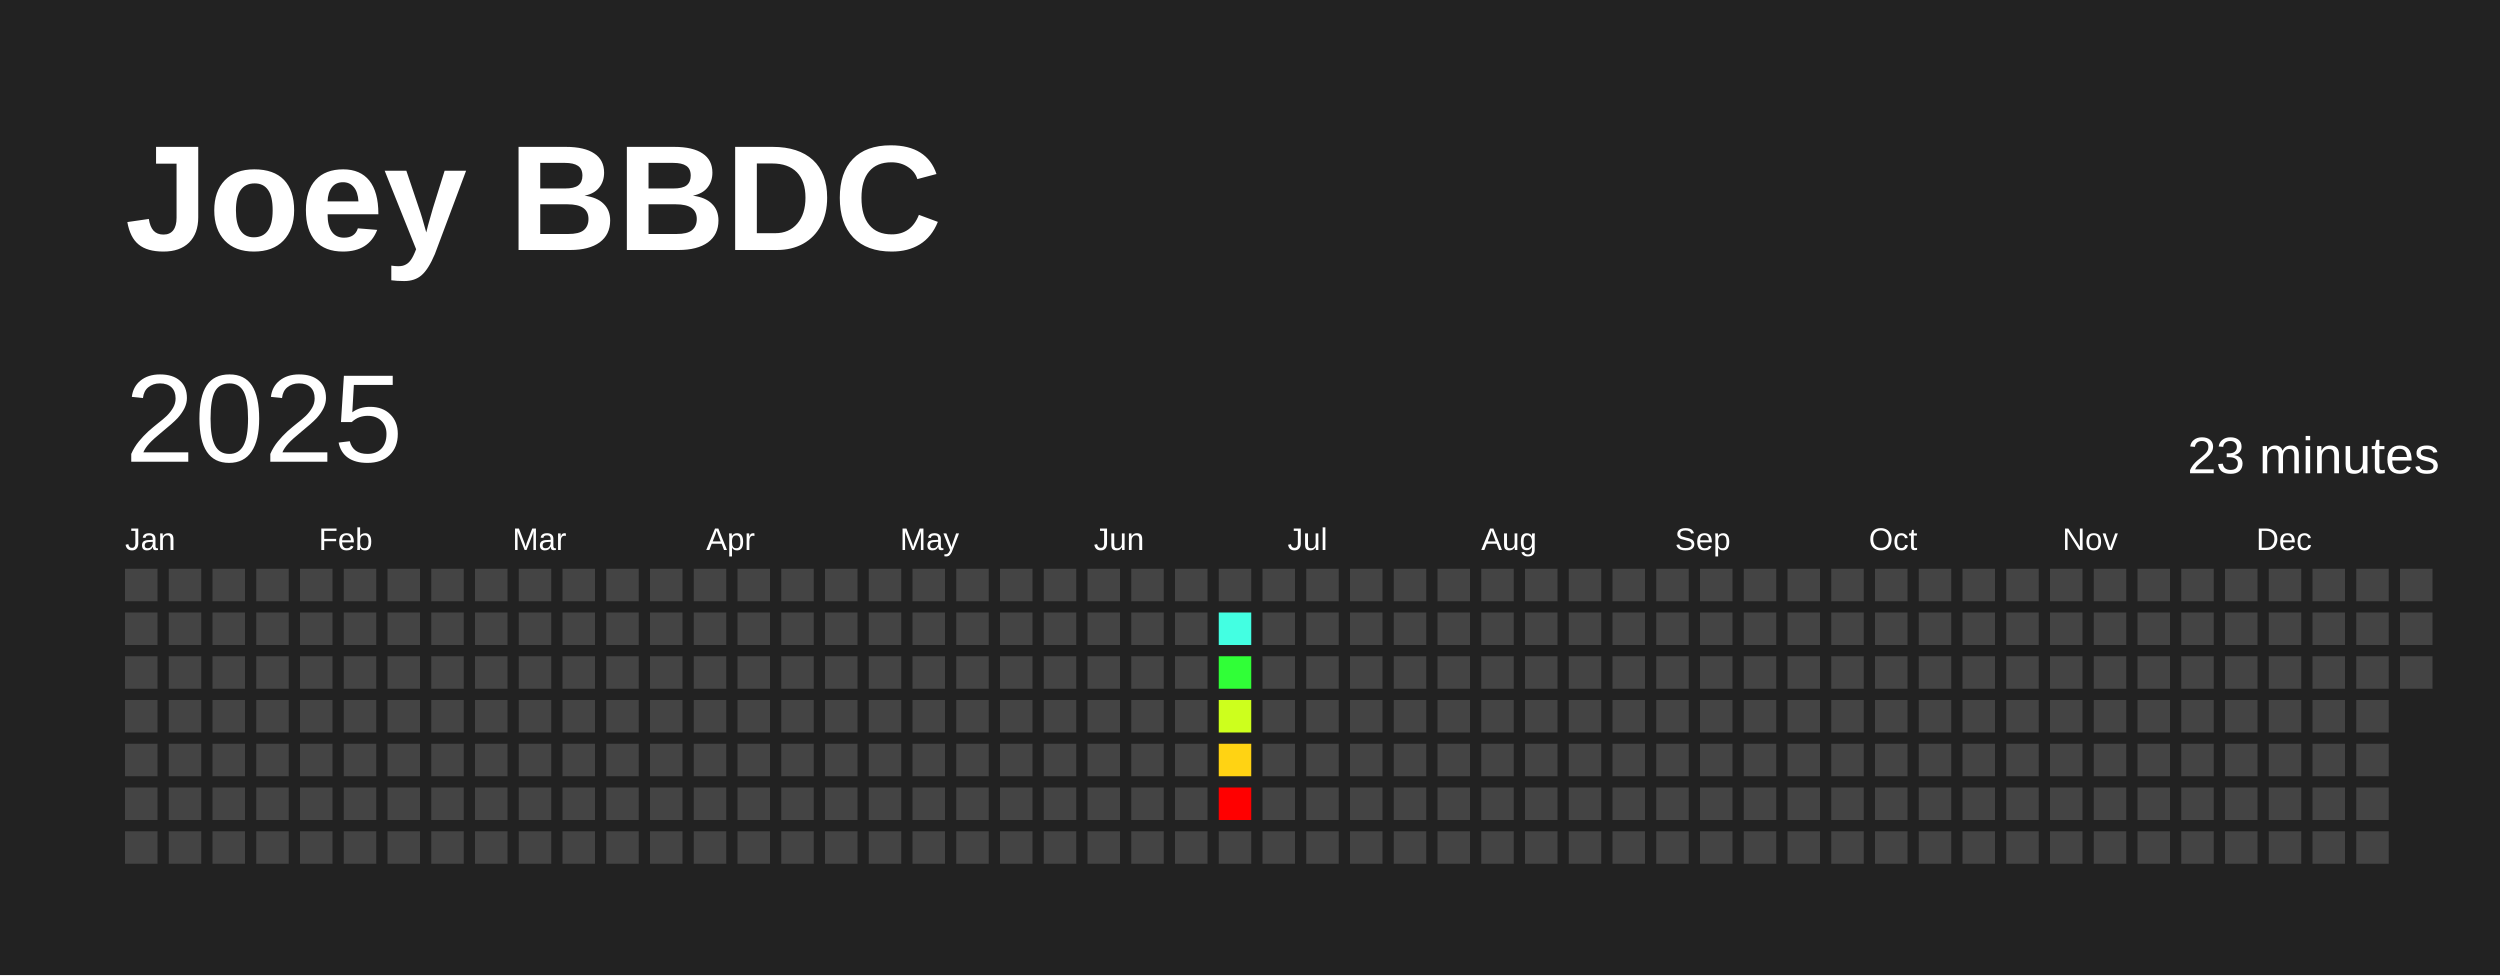
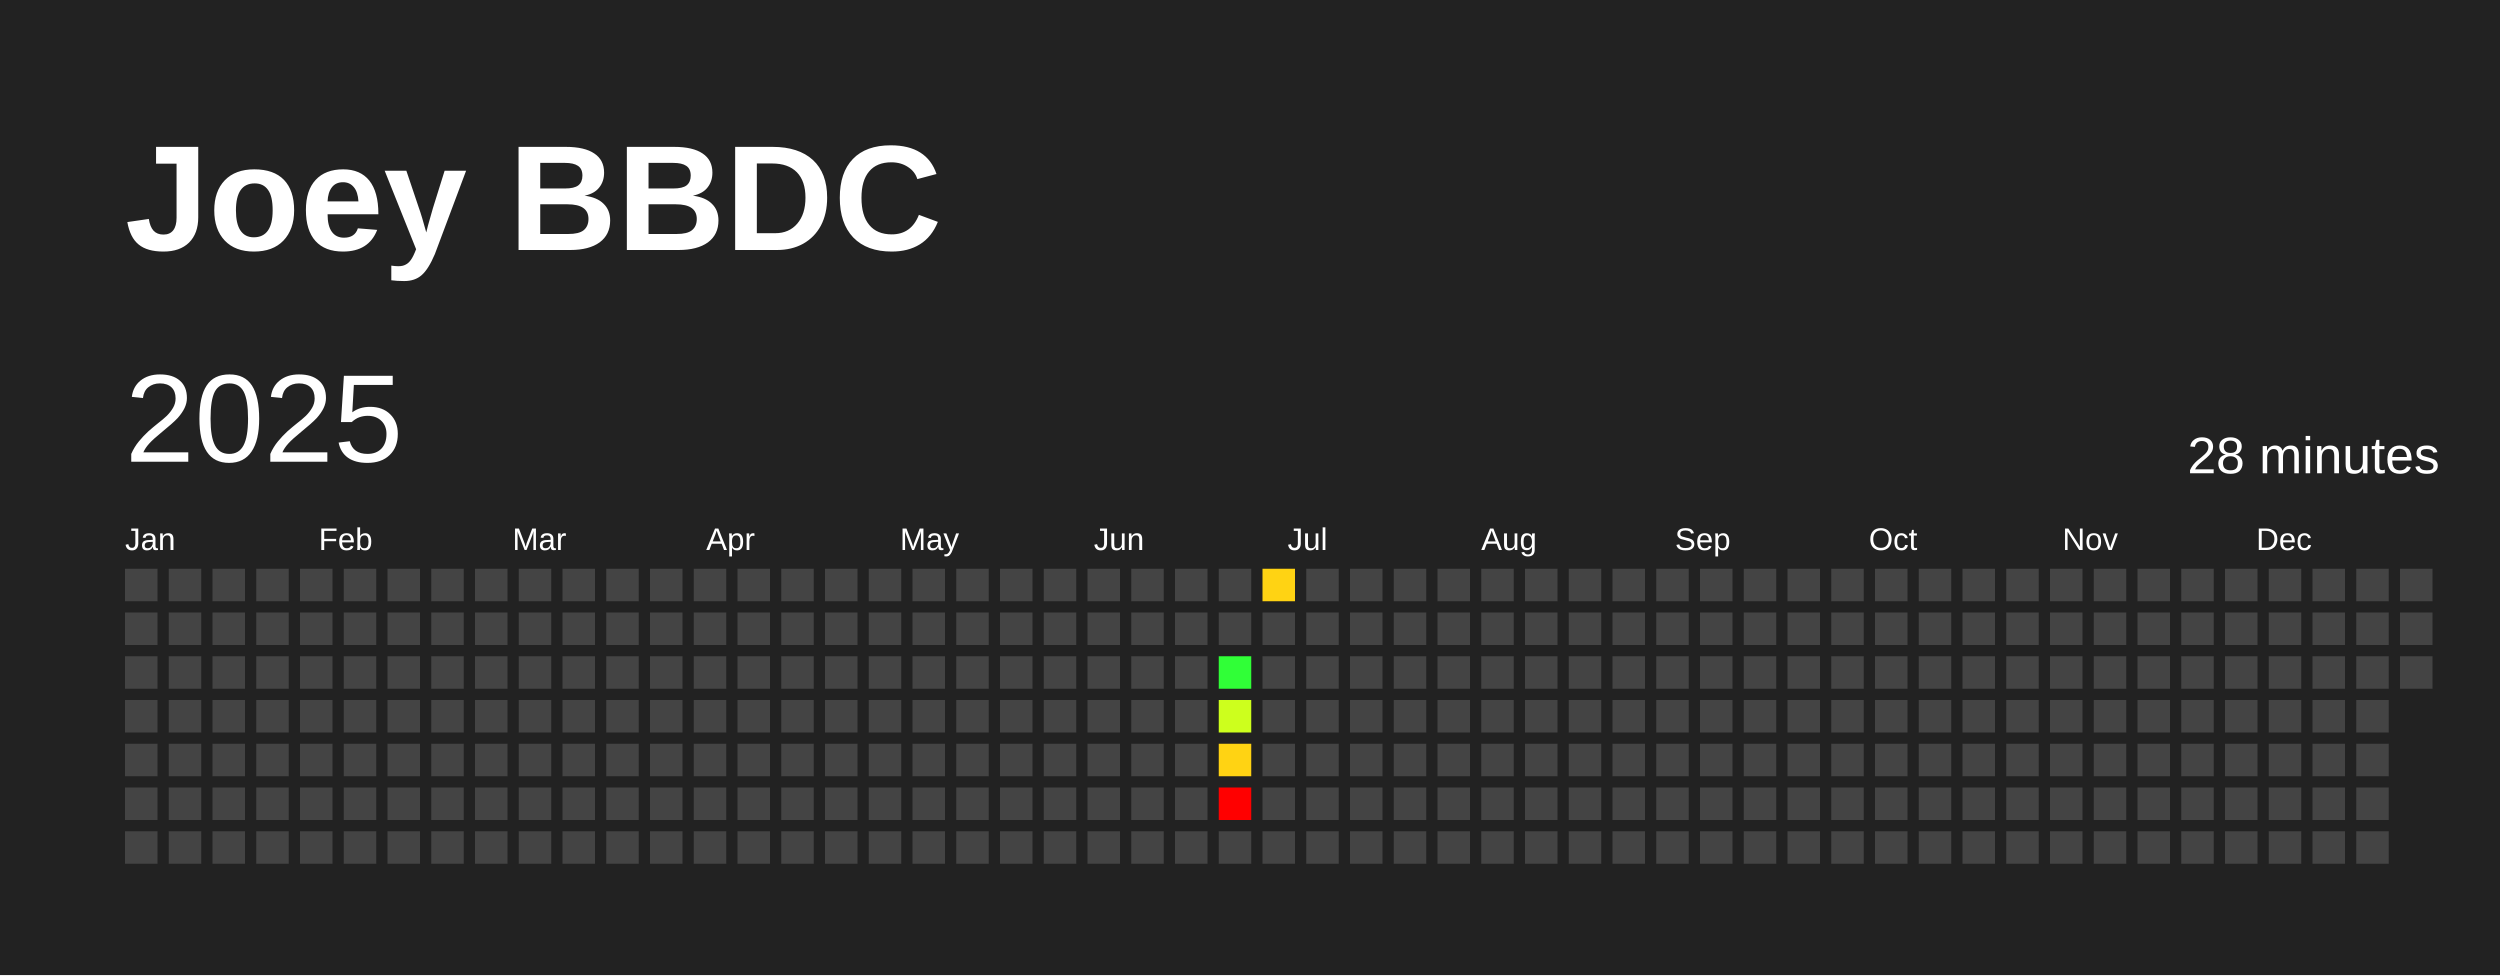
<svg xmlns="http://www.w3.org/2000/svg" baseProfile="full" height="78mm" version="1.1" viewBox="0,0,200,78" width="200mm">
  <defs />
  <rect fill="#222222" height="78" width="200" x="0" y="0" />
  <text fill="#FFFFFF" style="font-size:12px; font-family:Arial; font-weight:bold;" x="10" y="20">Joey BBDC</text>
  <text dominant-baseline="hanging" fill="#FFFFFF" style="font-size:10.0px; font-family:Arial;" x="10" y="30">2025</text>
-   <text dominant-baseline="hanging" fill="#FFFFFF" style="font-size:4.125px; font-family:Arial;" x="175" y="35">23 minutes</text>
+   <text dominant-baseline="hanging" fill="#FFFFFF" style="font-size:4.125px; font-family:Arial;" x="175" y="35">28 minutes</text>
  <text fill="#FFFFFF" style="font-size:2.5px; font-family:Arial" x="10.0" y="44">Jan</text>
  <text fill="#FFFFFF" style="font-size:2.5px; font-family:Arial" x="25.5" y="44">Feb</text>
  <text fill="#FFFFFF" style="font-size:2.5px; font-family:Arial" x="41.0" y="44">Mar</text>
  <text fill="#FFFFFF" style="font-size:2.5px; font-family:Arial" x="56.5" y="44">Apr</text>
  <text fill="#FFFFFF" style="font-size:2.5px; font-family:Arial" x="72.0" y="44">May</text>
  <text fill="#FFFFFF" style="font-size:2.5px; font-family:Arial" x="87.5" y="44">Jun</text>
  <text fill="#FFFFFF" style="font-size:2.5px; font-family:Arial" x="103.0" y="44">Jul</text>
  <text fill="#FFFFFF" style="font-size:2.5px; font-family:Arial" x="118.5" y="44">Aug</text>
  <text fill="#FFFFFF" style="font-size:2.5px; font-family:Arial" x="134.0" y="44">Sep</text>
  <text fill="#FFFFFF" style="font-size:2.5px; font-family:Arial" x="149.5" y="44">Oct</text>
  <text fill="#FFFFFF" style="font-size:2.5px; font-family:Arial" x="165.0" y="44">Nov</text>
  <text fill="#FFFFFF" style="font-size:2.5px; font-family:Arial" x="180.5" y="44">Dec</text>
  <rect fill="#444444" height="2.6" width="2.6" x="10.0" y="45.5" />
  <rect fill="#444444" height="2.6" width="2.6" x="10.0" y="49.0" />
  <rect fill="#444444" height="2.6" width="2.6" x="10.0" y="52.5" />
  <rect fill="#444444" height="2.6" width="2.6" x="10.0" y="56.0" />
  <rect fill="#444444" height="2.6" width="2.6" x="10.0" y="59.5" />
  <rect fill="#444444" height="2.6" width="2.6" x="10.0" y="63.0" />
  <rect fill="#444444" height="2.6" width="2.6" x="10.0" y="66.5" />
  <rect fill="#444444" height="2.6" width="2.6" x="13.5" y="45.5" />
  <rect fill="#444444" height="2.6" width="2.6" x="13.5" y="49.0" />
  <rect fill="#444444" height="2.6" width="2.6" x="13.5" y="52.5" />
  <rect fill="#444444" height="2.6" width="2.6" x="13.5" y="56.0" />
  <rect fill="#444444" height="2.6" width="2.6" x="13.5" y="59.5" />
  <rect fill="#444444" height="2.6" width="2.6" x="13.5" y="63.0" />
  <rect fill="#444444" height="2.6" width="2.6" x="13.5" y="66.5" />
  <rect fill="#444444" height="2.6" width="2.6" x="17.0" y="45.5" />
  <rect fill="#444444" height="2.6" width="2.6" x="17.0" y="49.0" />
  <rect fill="#444444" height="2.6" width="2.6" x="17.0" y="52.5" />
  <rect fill="#444444" height="2.6" width="2.6" x="17.0" y="56.0" />
  <rect fill="#444444" height="2.6" width="2.6" x="17.0" y="59.5" />
  <rect fill="#444444" height="2.6" width="2.6" x="17.0" y="63.0" />
  <rect fill="#444444" height="2.6" width="2.6" x="17.0" y="66.5" />
  <rect fill="#444444" height="2.6" width="2.6" x="20.5" y="45.5" />
  <rect fill="#444444" height="2.6" width="2.6" x="20.5" y="49.0" />
  <rect fill="#444444" height="2.6" width="2.6" x="20.5" y="52.5" />
  <rect fill="#444444" height="2.6" width="2.6" x="20.5" y="56.0" />
  <rect fill="#444444" height="2.6" width="2.6" x="20.5" y="59.5" />
  <rect fill="#444444" height="2.6" width="2.6" x="20.5" y="63.0" />
  <rect fill="#444444" height="2.6" width="2.6" x="20.5" y="66.5" />
  <rect fill="#444444" height="2.6" width="2.6" x="24.0" y="45.5" />
  <rect fill="#444444" height="2.6" width="2.6" x="24.0" y="49.0" />
  <rect fill="#444444" height="2.6" width="2.6" x="24.0" y="52.5" />
  <rect fill="#444444" height="2.6" width="2.6" x="24.0" y="56.0" />
  <rect fill="#444444" height="2.6" width="2.6" x="24.0" y="59.5" />
  <rect fill="#444444" height="2.6" width="2.6" x="24.0" y="63.0" />
  <rect fill="#444444" height="2.6" width="2.6" x="24.0" y="66.5" />
  <rect fill="#444444" height="2.6" width="2.6" x="27.5" y="45.5" />
  <rect fill="#444444" height="2.6" width="2.6" x="27.5" y="49.0" />
  <rect fill="#444444" height="2.6" width="2.6" x="27.5" y="52.5" />
  <rect fill="#444444" height="2.6" width="2.6" x="27.5" y="56.0" />
  <rect fill="#444444" height="2.6" width="2.6" x="27.5" y="59.5" />
  <rect fill="#444444" height="2.6" width="2.6" x="27.5" y="63.0" />
  <rect fill="#444444" height="2.6" width="2.6" x="27.5" y="66.5" />
  <rect fill="#444444" height="2.6" width="2.6" x="31.0" y="45.5" />
  <rect fill="#444444" height="2.6" width="2.6" x="31.0" y="49.0" />
  <rect fill="#444444" height="2.6" width="2.6" x="31.0" y="52.5" />
  <rect fill="#444444" height="2.6" width="2.6" x="31.0" y="56.0" />
  <rect fill="#444444" height="2.6" width="2.6" x="31.0" y="59.5" />
  <rect fill="#444444" height="2.6" width="2.6" x="31.0" y="63.0" />
  <rect fill="#444444" height="2.6" width="2.6" x="31.0" y="66.5" />
  <rect fill="#444444" height="2.6" width="2.6" x="34.5" y="45.5" />
  <rect fill="#444444" height="2.6" width="2.6" x="34.5" y="49.0" />
  <rect fill="#444444" height="2.6" width="2.6" x="34.5" y="52.5" />
  <rect fill="#444444" height="2.6" width="2.6" x="34.5" y="56.0" />
  <rect fill="#444444" height="2.6" width="2.6" x="34.5" y="59.5" />
  <rect fill="#444444" height="2.6" width="2.6" x="34.5" y="63.0" />
  <rect fill="#444444" height="2.6" width="2.6" x="34.5" y="66.5" />
  <rect fill="#444444" height="2.6" width="2.6" x="38.0" y="45.5" />
  <rect fill="#444444" height="2.6" width="2.6" x="38.0" y="49.0" />
  <rect fill="#444444" height="2.6" width="2.6" x="38.0" y="52.5" />
  <rect fill="#444444" height="2.6" width="2.6" x="38.0" y="56.0" />
  <rect fill="#444444" height="2.6" width="2.6" x="38.0" y="59.5" />
  <rect fill="#444444" height="2.6" width="2.6" x="38.0" y="63.0" />
  <rect fill="#444444" height="2.6" width="2.6" x="38.0" y="66.5" />
  <rect fill="#444444" height="2.6" width="2.6" x="41.5" y="45.5" />
  <rect fill="#444444" height="2.6" width="2.6" x="41.5" y="49.0" />
  <rect fill="#444444" height="2.6" width="2.6" x="41.5" y="52.5" />
  <rect fill="#444444" height="2.6" width="2.6" x="41.5" y="56.0" />
  <rect fill="#444444" height="2.6" width="2.6" x="41.5" y="59.5" />
  <rect fill="#444444" height="2.6" width="2.6" x="41.5" y="63.0" />
  <rect fill="#444444" height="2.6" width="2.6" x="41.5" y="66.5" />
  <rect fill="#444444" height="2.6" width="2.6" x="45.0" y="45.5" />
  <rect fill="#444444" height="2.6" width="2.6" x="45.0" y="49.0" />
  <rect fill="#444444" height="2.6" width="2.6" x="45.0" y="52.5" />
  <rect fill="#444444" height="2.6" width="2.6" x="45.0" y="56.0" />
  <rect fill="#444444" height="2.6" width="2.6" x="45.0" y="59.5" />
  <rect fill="#444444" height="2.6" width="2.6" x="45.0" y="63.0" />
  <rect fill="#444444" height="2.6" width="2.6" x="45.0" y="66.5" />
  <rect fill="#444444" height="2.6" width="2.6" x="48.5" y="45.5" />
  <rect fill="#444444" height="2.6" width="2.6" x="48.5" y="49.0" />
  <rect fill="#444444" height="2.6" width="2.6" x="48.5" y="52.5" />
  <rect fill="#444444" height="2.6" width="2.6" x="48.5" y="56.0" />
  <rect fill="#444444" height="2.6" width="2.6" x="48.5" y="59.5" />
  <rect fill="#444444" height="2.6" width="2.6" x="48.5" y="63.0" />
  <rect fill="#444444" height="2.6" width="2.6" x="48.5" y="66.5" />
  <rect fill="#444444" height="2.6" width="2.6" x="52.0" y="45.5" />
  <rect fill="#444444" height="2.6" width="2.6" x="52.0" y="49.0" />
  <rect fill="#444444" height="2.6" width="2.6" x="52.0" y="52.5" />
  <rect fill="#444444" height="2.6" width="2.6" x="52.0" y="56.0" />
  <rect fill="#444444" height="2.6" width="2.6" x="52.0" y="59.5" />
  <rect fill="#444444" height="2.6" width="2.6" x="52.0" y="63.0" />
  <rect fill="#444444" height="2.6" width="2.6" x="52.0" y="66.5" />
  <rect fill="#444444" height="2.6" width="2.6" x="55.5" y="45.5" />
  <rect fill="#444444" height="2.6" width="2.6" x="55.5" y="49.0" />
  <rect fill="#444444" height="2.6" width="2.6" x="55.5" y="52.5" />
  <rect fill="#444444" height="2.6" width="2.6" x="55.5" y="56.0" />
  <rect fill="#444444" height="2.6" width="2.6" x="55.5" y="59.5" />
  <rect fill="#444444" height="2.6" width="2.6" x="55.5" y="63.0" />
  <rect fill="#444444" height="2.6" width="2.6" x="55.5" y="66.5" />
  <rect fill="#444444" height="2.6" width="2.6" x="59.0" y="45.5" />
  <rect fill="#444444" height="2.6" width="2.6" x="59.0" y="49.0" />
  <rect fill="#444444" height="2.6" width="2.6" x="59.0" y="52.5" />
  <rect fill="#444444" height="2.6" width="2.6" x="59.0" y="56.0" />
  <rect fill="#444444" height="2.6" width="2.6" x="59.0" y="59.5" />
  <rect fill="#444444" height="2.6" width="2.6" x="59.0" y="63.0" />
  <rect fill="#444444" height="2.6" width="2.6" x="59.0" y="66.5" />
  <rect fill="#444444" height="2.6" width="2.6" x="62.5" y="45.5" />
  <rect fill="#444444" height="2.6" width="2.6" x="62.5" y="49.0" />
  <rect fill="#444444" height="2.6" width="2.6" x="62.5" y="52.5" />
  <rect fill="#444444" height="2.6" width="2.6" x="62.5" y="56.0" />
  <rect fill="#444444" height="2.6" width="2.6" x="62.5" y="59.5" />
  <rect fill="#444444" height="2.6" width="2.6" x="62.5" y="63.0" />
  <rect fill="#444444" height="2.6" width="2.6" x="62.5" y="66.5" />
  <rect fill="#444444" height="2.6" width="2.6" x="66.0" y="45.5" />
  <rect fill="#444444" height="2.6" width="2.6" x="66.0" y="49.0" />
  <rect fill="#444444" height="2.6" width="2.6" x="66.0" y="52.5" />
  <rect fill="#444444" height="2.6" width="2.6" x="66.0" y="56.0" />
  <rect fill="#444444" height="2.6" width="2.6" x="66.0" y="59.5" />
  <rect fill="#444444" height="2.6" width="2.6" x="66.0" y="63.0" />
  <rect fill="#444444" height="2.6" width="2.6" x="66.0" y="66.5" />
  <rect fill="#444444" height="2.6" width="2.6" x="69.5" y="45.5" />
  <rect fill="#444444" height="2.6" width="2.6" x="69.5" y="49.0" />
  <rect fill="#444444" height="2.6" width="2.6" x="69.5" y="52.5" />
  <rect fill="#444444" height="2.6" width="2.6" x="69.5" y="56.0" />
  <rect fill="#444444" height="2.6" width="2.6" x="69.5" y="59.5" />
  <rect fill="#444444" height="2.6" width="2.6" x="69.5" y="63.0" />
  <rect fill="#444444" height="2.6" width="2.6" x="69.5" y="66.5" />
  <rect fill="#444444" height="2.6" width="2.6" x="73.0" y="45.5" />
  <rect fill="#444444" height="2.6" width="2.6" x="73.0" y="49.0" />
  <rect fill="#444444" height="2.6" width="2.6" x="73.0" y="52.5" />
  <rect fill="#444444" height="2.6" width="2.6" x="73.0" y="56.0" />
  <rect fill="#444444" height="2.6" width="2.6" x="73.0" y="59.5" />
  <rect fill="#444444" height="2.6" width="2.6" x="73.0" y="63.0" />
  <rect fill="#444444" height="2.6" width="2.6" x="73.0" y="66.5" />
  <rect fill="#444444" height="2.6" width="2.6" x="76.5" y="45.5" />
  <rect fill="#444444" height="2.6" width="2.6" x="76.5" y="49.0" />
  <rect fill="#444444" height="2.6" width="2.6" x="76.5" y="52.5" />
  <rect fill="#444444" height="2.6" width="2.6" x="76.5" y="56.0" />
  <rect fill="#444444" height="2.6" width="2.6" x="76.5" y="59.5" />
  <rect fill="#444444" height="2.6" width="2.6" x="76.5" y="63.0" />
  <rect fill="#444444" height="2.6" width="2.6" x="76.5" y="66.5" />
  <rect fill="#444444" height="2.6" width="2.6" x="80.0" y="45.5" />
  <rect fill="#444444" height="2.6" width="2.6" x="80.0" y="49.0" />
  <rect fill="#444444" height="2.6" width="2.6" x="80.0" y="52.5" />
  <rect fill="#444444" height="2.6" width="2.6" x="80.0" y="56.0" />
  <rect fill="#444444" height="2.6" width="2.6" x="80.0" y="59.5" />
  <rect fill="#444444" height="2.6" width="2.6" x="80.0" y="63.0" />
  <rect fill="#444444" height="2.6" width="2.6" x="80.0" y="66.5" />
  <rect fill="#444444" height="2.6" width="2.6" x="83.5" y="45.5" />
  <rect fill="#444444" height="2.6" width="2.6" x="83.5" y="49.0" />
  <rect fill="#444444" height="2.6" width="2.6" x="83.5" y="52.5" />
  <rect fill="#444444" height="2.6" width="2.6" x="83.5" y="56.0" />
  <rect fill="#444444" height="2.6" width="2.6" x="83.5" y="59.5" />
  <rect fill="#444444" height="2.6" width="2.6" x="83.5" y="63.0" />
  <rect fill="#444444" height="2.6" width="2.6" x="83.5" y="66.5" />
  <rect fill="#444444" height="2.6" width="2.6" x="87.0" y="45.5" />
  <rect fill="#444444" height="2.6" width="2.6" x="87.0" y="49.0" />
  <rect fill="#444444" height="2.6" width="2.6" x="87.0" y="52.5" />
  <rect fill="#444444" height="2.6" width="2.6" x="87.0" y="56.0" />
  <rect fill="#444444" height="2.6" width="2.6" x="87.0" y="59.5" />
  <rect fill="#444444" height="2.6" width="2.6" x="87.0" y="63.0" />
  <rect fill="#444444" height="2.6" width="2.6" x="87.0" y="66.5" />
  <rect fill="#444444" height="2.6" width="2.6" x="90.5" y="45.5" />
  <rect fill="#444444" height="2.6" width="2.6" x="90.5" y="49.0" />
  <rect fill="#444444" height="2.6" width="2.6" x="90.5" y="52.5" />
  <rect fill="#444444" height="2.6" width="2.6" x="90.5" y="56.0" />
  <rect fill="#444444" height="2.6" width="2.6" x="90.5" y="59.5" />
  <rect fill="#444444" height="2.6" width="2.6" x="90.5" y="63.0" />
  <rect fill="#444444" height="2.6" width="2.6" x="90.5" y="66.5" />
  <rect fill="#444444" height="2.6" width="2.6" x="94.0" y="45.5" />
  <rect fill="#444444" height="2.6" width="2.6" x="94.0" y="49.0" />
  <rect fill="#444444" height="2.6" width="2.6" x="94.0" y="52.5" />
  <rect fill="#444444" height="2.6" width="2.6" x="94.0" y="56.0" />
  <rect fill="#444444" height="2.6" width="2.6" x="94.0" y="59.5" />
  <rect fill="#444444" height="2.6" width="2.6" x="94.0" y="63.0" />
  <rect fill="#444444" height="2.6" width="2.6" x="94.0" y="66.5" />
  <rect fill="#444444" height="2.6" width="2.6" x="97.5" y="45.5" />
-   <rect fill="#43ffe2" height="2.6" width="2.6" x="97.5" y="49.0" />
+   <rect fill="#444444" height="2.6" width="2.6" x="97.5" y="49.0" />
  <rect fill="#30ff37" height="2.6" width="2.6" x="97.5" y="52.5" />
  <rect fill="#cdff1d" height="2.6" width="2.6" x="97.5" y="56.0" />
  <rect fill="#ffd313" height="2.6" width="2.6" x="97.5" y="59.5" />
  <rect fill="red" height="2.6" width="2.6" x="97.5" y="63.0" />
  <rect fill="#444444" height="2.6" width="2.6" x="97.5" y="66.5" />
-   <rect fill="#444444" height="2.6" width="2.6" x="101.0" y="45.5" />
+   <rect fill="#ffd313" height="2.6" width="2.6" x="101.0" y="45.5" />
  <rect fill="#444444" height="2.6" width="2.6" x="101.0" y="49.0" />
  <rect fill="#444444" height="2.6" width="2.6" x="101.0" y="52.5" />
  <rect fill="#444444" height="2.6" width="2.6" x="101.0" y="56.0" />
  <rect fill="#444444" height="2.6" width="2.6" x="101.0" y="59.5" />
  <rect fill="#444444" height="2.6" width="2.6" x="101.0" y="63.0" />
  <rect fill="#444444" height="2.6" width="2.6" x="101.0" y="66.5" />
  <rect fill="#444444" height="2.6" width="2.6" x="104.5" y="45.5" />
  <rect fill="#444444" height="2.6" width="2.6" x="104.5" y="49.0" />
  <rect fill="#444444" height="2.6" width="2.6" x="104.5" y="52.5" />
  <rect fill="#444444" height="2.6" width="2.6" x="104.5" y="56.0" />
  <rect fill="#444444" height="2.6" width="2.6" x="104.5" y="59.5" />
  <rect fill="#444444" height="2.6" width="2.6" x="104.5" y="63.0" />
  <rect fill="#444444" height="2.6" width="2.6" x="104.5" y="66.5" />
  <rect fill="#444444" height="2.6" width="2.6" x="108.0" y="45.5" />
  <rect fill="#444444" height="2.6" width="2.6" x="108.0" y="49.0" />
  <rect fill="#444444" height="2.6" width="2.6" x="108.0" y="52.5" />
  <rect fill="#444444" height="2.6" width="2.6" x="108.0" y="56.0" />
  <rect fill="#444444" height="2.6" width="2.6" x="108.0" y="59.5" />
  <rect fill="#444444" height="2.6" width="2.6" x="108.0" y="63.0" />
  <rect fill="#444444" height="2.6" width="2.6" x="108.0" y="66.5" />
  <rect fill="#444444" height="2.6" width="2.6" x="111.5" y="45.5" />
  <rect fill="#444444" height="2.6" width="2.6" x="111.5" y="49.0" />
  <rect fill="#444444" height="2.6" width="2.6" x="111.5" y="52.5" />
  <rect fill="#444444" height="2.6" width="2.6" x="111.5" y="56.0" />
  <rect fill="#444444" height="2.6" width="2.6" x="111.5" y="59.5" />
  <rect fill="#444444" height="2.6" width="2.6" x="111.5" y="63.0" />
  <rect fill="#444444" height="2.6" width="2.6" x="111.5" y="66.5" />
  <rect fill="#444444" height="2.6" width="2.6" x="115.0" y="45.5" />
  <rect fill="#444444" height="2.6" width="2.6" x="115.0" y="49.0" />
  <rect fill="#444444" height="2.6" width="2.6" x="115.0" y="52.5" />
  <rect fill="#444444" height="2.6" width="2.6" x="115.0" y="56.0" />
  <rect fill="#444444" height="2.6" width="2.6" x="115.0" y="59.5" />
  <rect fill="#444444" height="2.6" width="2.6" x="115.0" y="63.0" />
  <rect fill="#444444" height="2.6" width="2.6" x="115.0" y="66.5" />
  <rect fill="#444444" height="2.6" width="2.6" x="118.5" y="45.5" />
  <rect fill="#444444" height="2.6" width="2.6" x="118.5" y="49.0" />
  <rect fill="#444444" height="2.6" width="2.6" x="118.5" y="52.5" />
  <rect fill="#444444" height="2.6" width="2.6" x="118.5" y="56.0" />
  <rect fill="#444444" height="2.6" width="2.6" x="118.5" y="59.5" />
  <rect fill="#444444" height="2.6" width="2.6" x="118.5" y="63.0" />
  <rect fill="#444444" height="2.6" width="2.6" x="118.5" y="66.5" />
  <rect fill="#444444" height="2.6" width="2.6" x="122.0" y="45.5" />
  <rect fill="#444444" height="2.6" width="2.6" x="122.0" y="49.0" />
  <rect fill="#444444" height="2.6" width="2.6" x="122.0" y="52.5" />
  <rect fill="#444444" height="2.6" width="2.6" x="122.0" y="56.0" />
  <rect fill="#444444" height="2.6" width="2.6" x="122.0" y="59.5" />
  <rect fill="#444444" height="2.6" width="2.6" x="122.0" y="63.0" />
  <rect fill="#444444" height="2.6" width="2.6" x="122.0" y="66.5" />
  <rect fill="#444444" height="2.6" width="2.6" x="125.5" y="45.5" />
  <rect fill="#444444" height="2.6" width="2.6" x="125.5" y="49.0" />
  <rect fill="#444444" height="2.6" width="2.6" x="125.5" y="52.5" />
  <rect fill="#444444" height="2.6" width="2.6" x="125.5" y="56.0" />
  <rect fill="#444444" height="2.6" width="2.6" x="125.5" y="59.5" />
  <rect fill="#444444" height="2.6" width="2.6" x="125.5" y="63.0" />
  <rect fill="#444444" height="2.6" width="2.6" x="125.5" y="66.5" />
  <rect fill="#444444" height="2.6" width="2.6" x="129.0" y="45.5" />
  <rect fill="#444444" height="2.6" width="2.6" x="129.0" y="49.0" />
  <rect fill="#444444" height="2.6" width="2.6" x="129.0" y="52.5" />
  <rect fill="#444444" height="2.6" width="2.6" x="129.0" y="56.0" />
  <rect fill="#444444" height="2.6" width="2.6" x="129.0" y="59.5" />
  <rect fill="#444444" height="2.6" width="2.6" x="129.0" y="63.0" />
  <rect fill="#444444" height="2.6" width="2.6" x="129.0" y="66.5" />
  <rect fill="#444444" height="2.6" width="2.6" x="132.5" y="45.5" />
  <rect fill="#444444" height="2.6" width="2.6" x="132.5" y="49.0" />
  <rect fill="#444444" height="2.6" width="2.6" x="132.5" y="52.5" />
  <rect fill="#444444" height="2.6" width="2.6" x="132.5" y="56.0" />
  <rect fill="#444444" height="2.6" width="2.6" x="132.5" y="59.5" />
  <rect fill="#444444" height="2.6" width="2.6" x="132.5" y="63.0" />
  <rect fill="#444444" height="2.6" width="2.6" x="132.5" y="66.5" />
  <rect fill="#444444" height="2.6" width="2.6" x="136.0" y="45.5" />
  <rect fill="#444444" height="2.6" width="2.6" x="136.0" y="49.0" />
  <rect fill="#444444" height="2.6" width="2.6" x="136.0" y="52.5" />
  <rect fill="#444444" height="2.6" width="2.6" x="136.0" y="56.0" />
  <rect fill="#444444" height="2.6" width="2.6" x="136.0" y="59.5" />
  <rect fill="#444444" height="2.6" width="2.6" x="136.0" y="63.0" />
  <rect fill="#444444" height="2.6" width="2.6" x="136.0" y="66.5" />
  <rect fill="#444444" height="2.6" width="2.6" x="139.5" y="45.5" />
  <rect fill="#444444" height="2.6" width="2.6" x="139.5" y="49.0" />
  <rect fill="#444444" height="2.6" width="2.6" x="139.5" y="52.5" />
  <rect fill="#444444" height="2.6" width="2.6" x="139.5" y="56.0" />
  <rect fill="#444444" height="2.6" width="2.6" x="139.5" y="59.5" />
  <rect fill="#444444" height="2.6" width="2.6" x="139.5" y="63.0" />
  <rect fill="#444444" height="2.6" width="2.6" x="139.5" y="66.5" />
  <rect fill="#444444" height="2.6" width="2.6" x="143.0" y="45.5" />
  <rect fill="#444444" height="2.6" width="2.6" x="143.0" y="49.0" />
  <rect fill="#444444" height="2.6" width="2.6" x="143.0" y="52.5" />
  <rect fill="#444444" height="2.6" width="2.6" x="143.0" y="56.0" />
  <rect fill="#444444" height="2.6" width="2.6" x="143.0" y="59.5" />
  <rect fill="#444444" height="2.6" width="2.6" x="143.0" y="63.0" />
  <rect fill="#444444" height="2.6" width="2.6" x="143.0" y="66.5" />
  <rect fill="#444444" height="2.6" width="2.6" x="146.5" y="45.5" />
  <rect fill="#444444" height="2.6" width="2.6" x="146.5" y="49.0" />
  <rect fill="#444444" height="2.6" width="2.6" x="146.5" y="52.5" />
  <rect fill="#444444" height="2.6" width="2.6" x="146.5" y="56.0" />
  <rect fill="#444444" height="2.6" width="2.6" x="146.5" y="59.5" />
  <rect fill="#444444" height="2.6" width="2.6" x="146.5" y="63.0" />
  <rect fill="#444444" height="2.6" width="2.6" x="146.5" y="66.5" />
  <rect fill="#444444" height="2.6" width="2.6" x="150.0" y="45.5" />
  <rect fill="#444444" height="2.6" width="2.6" x="150.0" y="49.0" />
  <rect fill="#444444" height="2.6" width="2.6" x="150.0" y="52.5" />
  <rect fill="#444444" height="2.6" width="2.6" x="150.0" y="56.0" />
  <rect fill="#444444" height="2.6" width="2.6" x="150.0" y="59.5" />
  <rect fill="#444444" height="2.6" width="2.6" x="150.0" y="63.0" />
  <rect fill="#444444" height="2.6" width="2.6" x="150.0" y="66.5" />
  <rect fill="#444444" height="2.6" width="2.6" x="153.5" y="45.5" />
  <rect fill="#444444" height="2.6" width="2.6" x="153.5" y="49.0" />
  <rect fill="#444444" height="2.6" width="2.6" x="153.5" y="52.5" />
  <rect fill="#444444" height="2.6" width="2.6" x="153.5" y="56.0" />
  <rect fill="#444444" height="2.6" width="2.6" x="153.5" y="59.5" />
  <rect fill="#444444" height="2.6" width="2.6" x="153.5" y="63.0" />
  <rect fill="#444444" height="2.6" width="2.6" x="153.5" y="66.5" />
  <rect fill="#444444" height="2.6" width="2.6" x="157.0" y="45.5" />
  <rect fill="#444444" height="2.6" width="2.6" x="157.0" y="49.0" />
  <rect fill="#444444" height="2.6" width="2.6" x="157.0" y="52.5" />
  <rect fill="#444444" height="2.6" width="2.6" x="157.0" y="56.0" />
  <rect fill="#444444" height="2.6" width="2.6" x="157.0" y="59.5" />
  <rect fill="#444444" height="2.6" width="2.6" x="157.0" y="63.0" />
  <rect fill="#444444" height="2.6" width="2.6" x="157.0" y="66.5" />
  <rect fill="#444444" height="2.6" width="2.6" x="160.5" y="45.5" />
  <rect fill="#444444" height="2.6" width="2.6" x="160.5" y="49.0" />
  <rect fill="#444444" height="2.6" width="2.6" x="160.5" y="52.5" />
  <rect fill="#444444" height="2.6" width="2.6" x="160.5" y="56.0" />
  <rect fill="#444444" height="2.6" width="2.6" x="160.5" y="59.5" />
  <rect fill="#444444" height="2.6" width="2.6" x="160.5" y="63.0" />
  <rect fill="#444444" height="2.6" width="2.6" x="160.5" y="66.5" />
  <rect fill="#444444" height="2.6" width="2.6" x="164.0" y="45.5" />
  <rect fill="#444444" height="2.6" width="2.6" x="164.0" y="49.0" />
  <rect fill="#444444" height="2.6" width="2.6" x="164.0" y="52.5" />
  <rect fill="#444444" height="2.6" width="2.6" x="164.0" y="56.0" />
  <rect fill="#444444" height="2.6" width="2.6" x="164.0" y="59.5" />
  <rect fill="#444444" height="2.6" width="2.6" x="164.0" y="63.0" />
  <rect fill="#444444" height="2.6" width="2.6" x="164.0" y="66.5" />
  <rect fill="#444444" height="2.6" width="2.6" x="167.5" y="45.5" />
  <rect fill="#444444" height="2.6" width="2.6" x="167.5" y="49.0" />
  <rect fill="#444444" height="2.6" width="2.6" x="167.5" y="52.5" />
  <rect fill="#444444" height="2.6" width="2.6" x="167.5" y="56.0" />
  <rect fill="#444444" height="2.6" width="2.6" x="167.5" y="59.5" />
  <rect fill="#444444" height="2.6" width="2.6" x="167.5" y="63.0" />
  <rect fill="#444444" height="2.6" width="2.6" x="167.5" y="66.5" />
  <rect fill="#444444" height="2.6" width="2.6" x="171.0" y="45.5" />
  <rect fill="#444444" height="2.6" width="2.6" x="171.0" y="49.0" />
  <rect fill="#444444" height="2.6" width="2.6" x="171.0" y="52.5" />
  <rect fill="#444444" height="2.6" width="2.6" x="171.0" y="56.0" />
  <rect fill="#444444" height="2.6" width="2.6" x="171.0" y="59.5" />
  <rect fill="#444444" height="2.6" width="2.6" x="171.0" y="63.0" />
  <rect fill="#444444" height="2.6" width="2.6" x="171.0" y="66.5" />
  <rect fill="#444444" height="2.6" width="2.6" x="174.5" y="45.5" />
  <rect fill="#444444" height="2.6" width="2.6" x="174.5" y="49.0" />
  <rect fill="#444444" height="2.6" width="2.6" x="174.5" y="52.5" />
  <rect fill="#444444" height="2.6" width="2.6" x="174.5" y="56.0" />
  <rect fill="#444444" height="2.6" width="2.6" x="174.5" y="59.5" />
  <rect fill="#444444" height="2.6" width="2.6" x="174.5" y="63.0" />
  <rect fill="#444444" height="2.6" width="2.6" x="174.5" y="66.5" />
  <rect fill="#444444" height="2.6" width="2.6" x="178.0" y="45.5" />
  <rect fill="#444444" height="2.6" width="2.6" x="178.0" y="49.0" />
  <rect fill="#444444" height="2.6" width="2.6" x="178.0" y="52.5" />
  <rect fill="#444444" height="2.6" width="2.6" x="178.0" y="56.0" />
  <rect fill="#444444" height="2.6" width="2.6" x="178.0" y="59.5" />
  <rect fill="#444444" height="2.6" width="2.6" x="178.0" y="63.0" />
  <rect fill="#444444" height="2.6" width="2.6" x="178.0" y="66.5" />
  <rect fill="#444444" height="2.6" width="2.6" x="181.5" y="45.5" />
  <rect fill="#444444" height="2.6" width="2.6" x="181.5" y="49.0" />
  <rect fill="#444444" height="2.6" width="2.6" x="181.5" y="52.5" />
  <rect fill="#444444" height="2.6" width="2.6" x="181.5" y="56.0" />
  <rect fill="#444444" height="2.6" width="2.6" x="181.5" y="59.5" />
  <rect fill="#444444" height="2.6" width="2.6" x="181.5" y="63.0" />
  <rect fill="#444444" height="2.6" width="2.6" x="181.5" y="66.5" />
  <rect fill="#444444" height="2.6" width="2.6" x="185.0" y="45.5" />
  <rect fill="#444444" height="2.6" width="2.6" x="185.0" y="49.0" />
  <rect fill="#444444" height="2.6" width="2.6" x="185.0" y="52.5" />
  <rect fill="#444444" height="2.6" width="2.6" x="185.0" y="56.0" />
  <rect fill="#444444" height="2.6" width="2.6" x="185.0" y="59.5" />
  <rect fill="#444444" height="2.6" width="2.6" x="185.0" y="63.0" />
  <rect fill="#444444" height="2.6" width="2.6" x="185.0" y="66.5" />
  <rect fill="#444444" height="2.6" width="2.6" x="188.5" y="45.5" />
  <rect fill="#444444" height="2.6" width="2.6" x="188.5" y="49.0" />
  <rect fill="#444444" height="2.6" width="2.6" x="188.5" y="52.5" />
  <rect fill="#444444" height="2.6" width="2.6" x="188.5" y="56.0" />
  <rect fill="#444444" height="2.6" width="2.6" x="188.5" y="59.5" />
  <rect fill="#444444" height="2.6" width="2.6" x="188.5" y="63.0" />
  <rect fill="#444444" height="2.6" width="2.6" x="188.5" y="66.5" />
  <rect fill="#444444" height="2.6" width="2.6" x="192.0" y="45.5" />
  <rect fill="#444444" height="2.6" width="2.6" x="192.0" y="49.0" />
  <rect fill="#444444" height="2.6" width="2.6" x="192.0" y="52.5" />
</svg>
